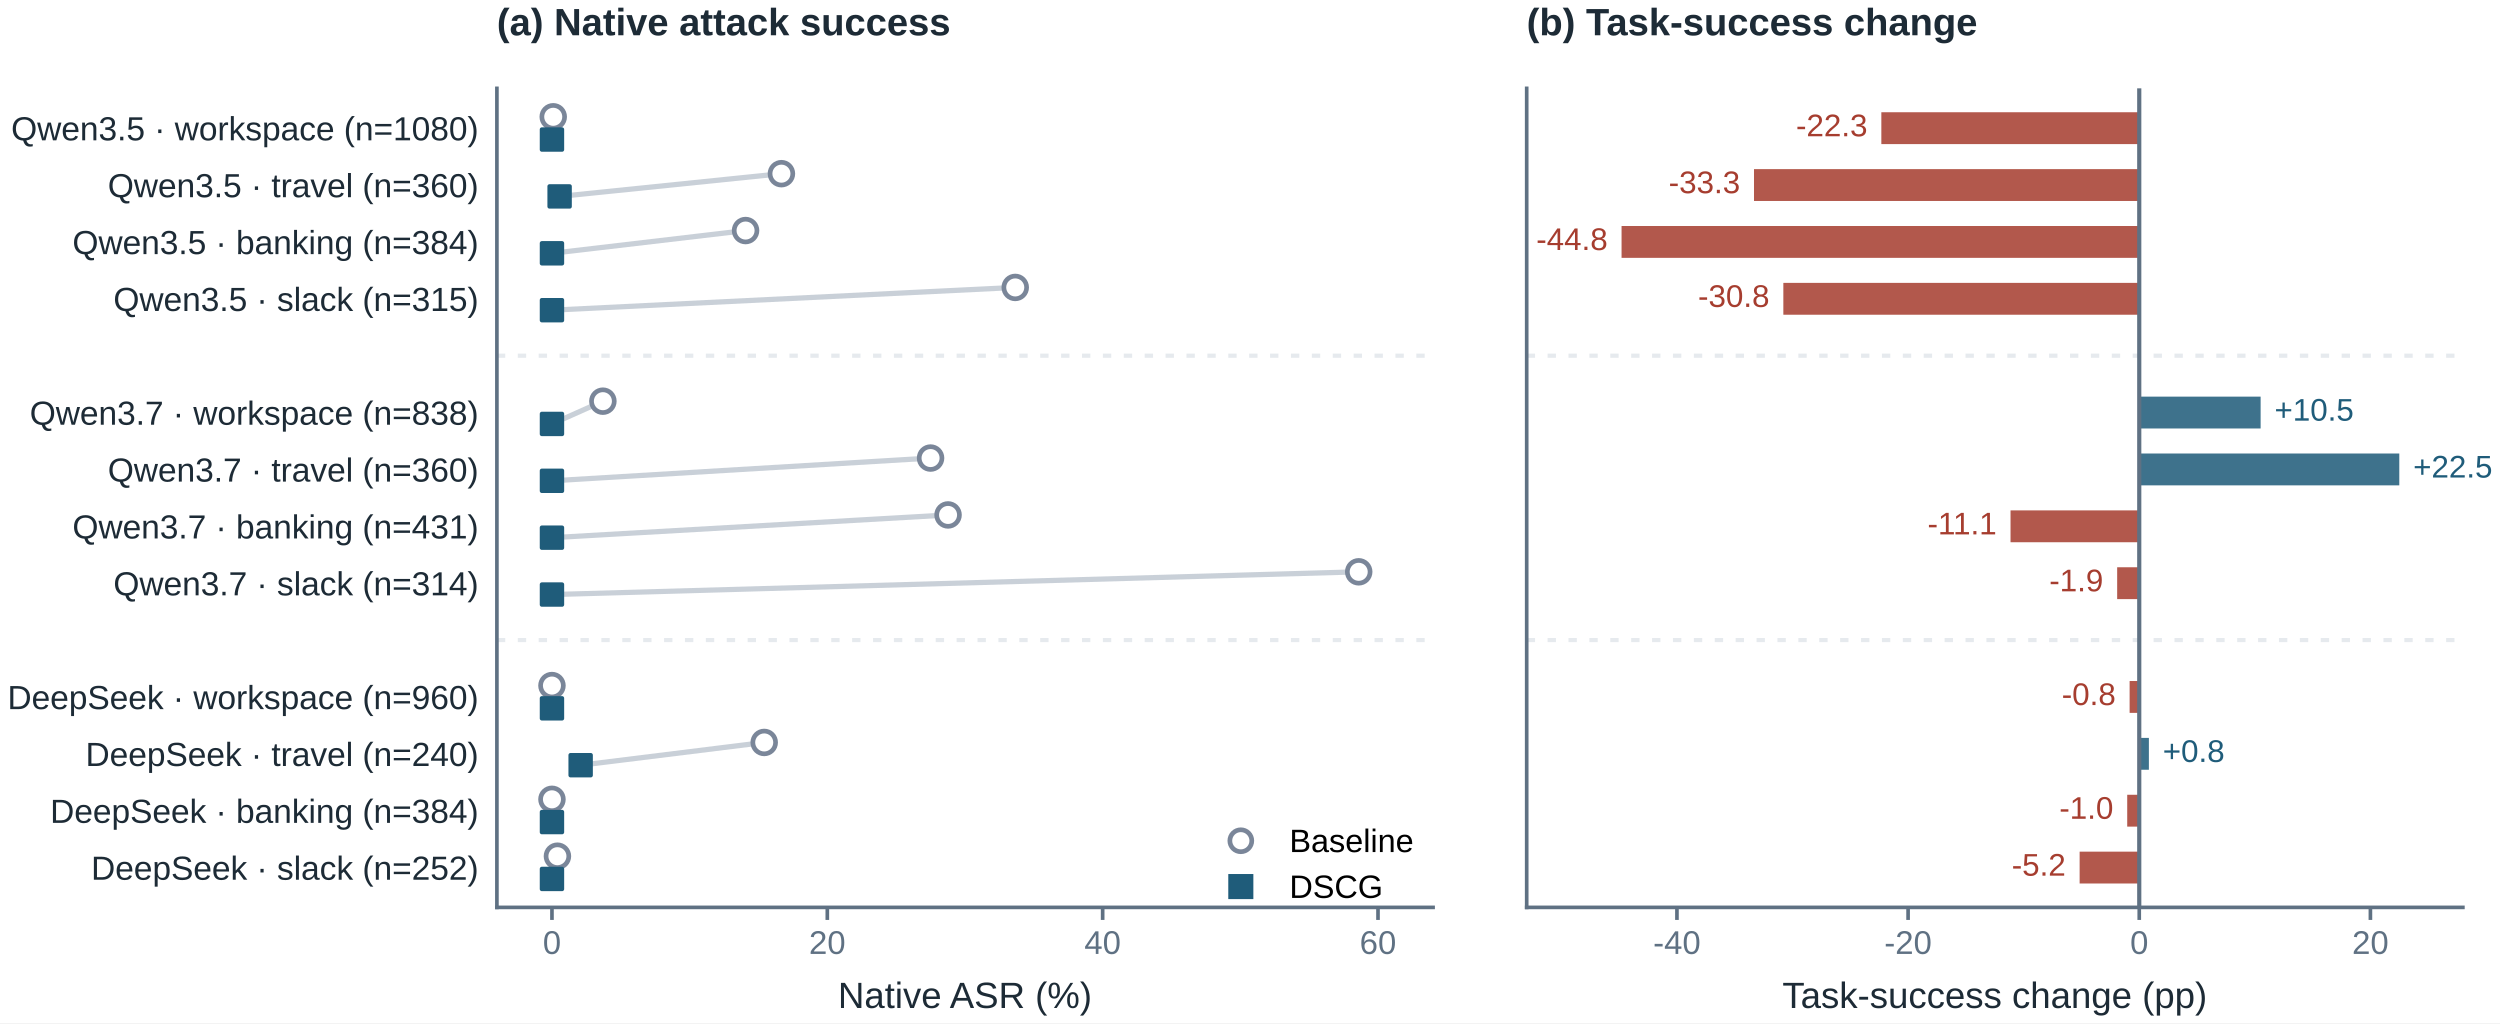
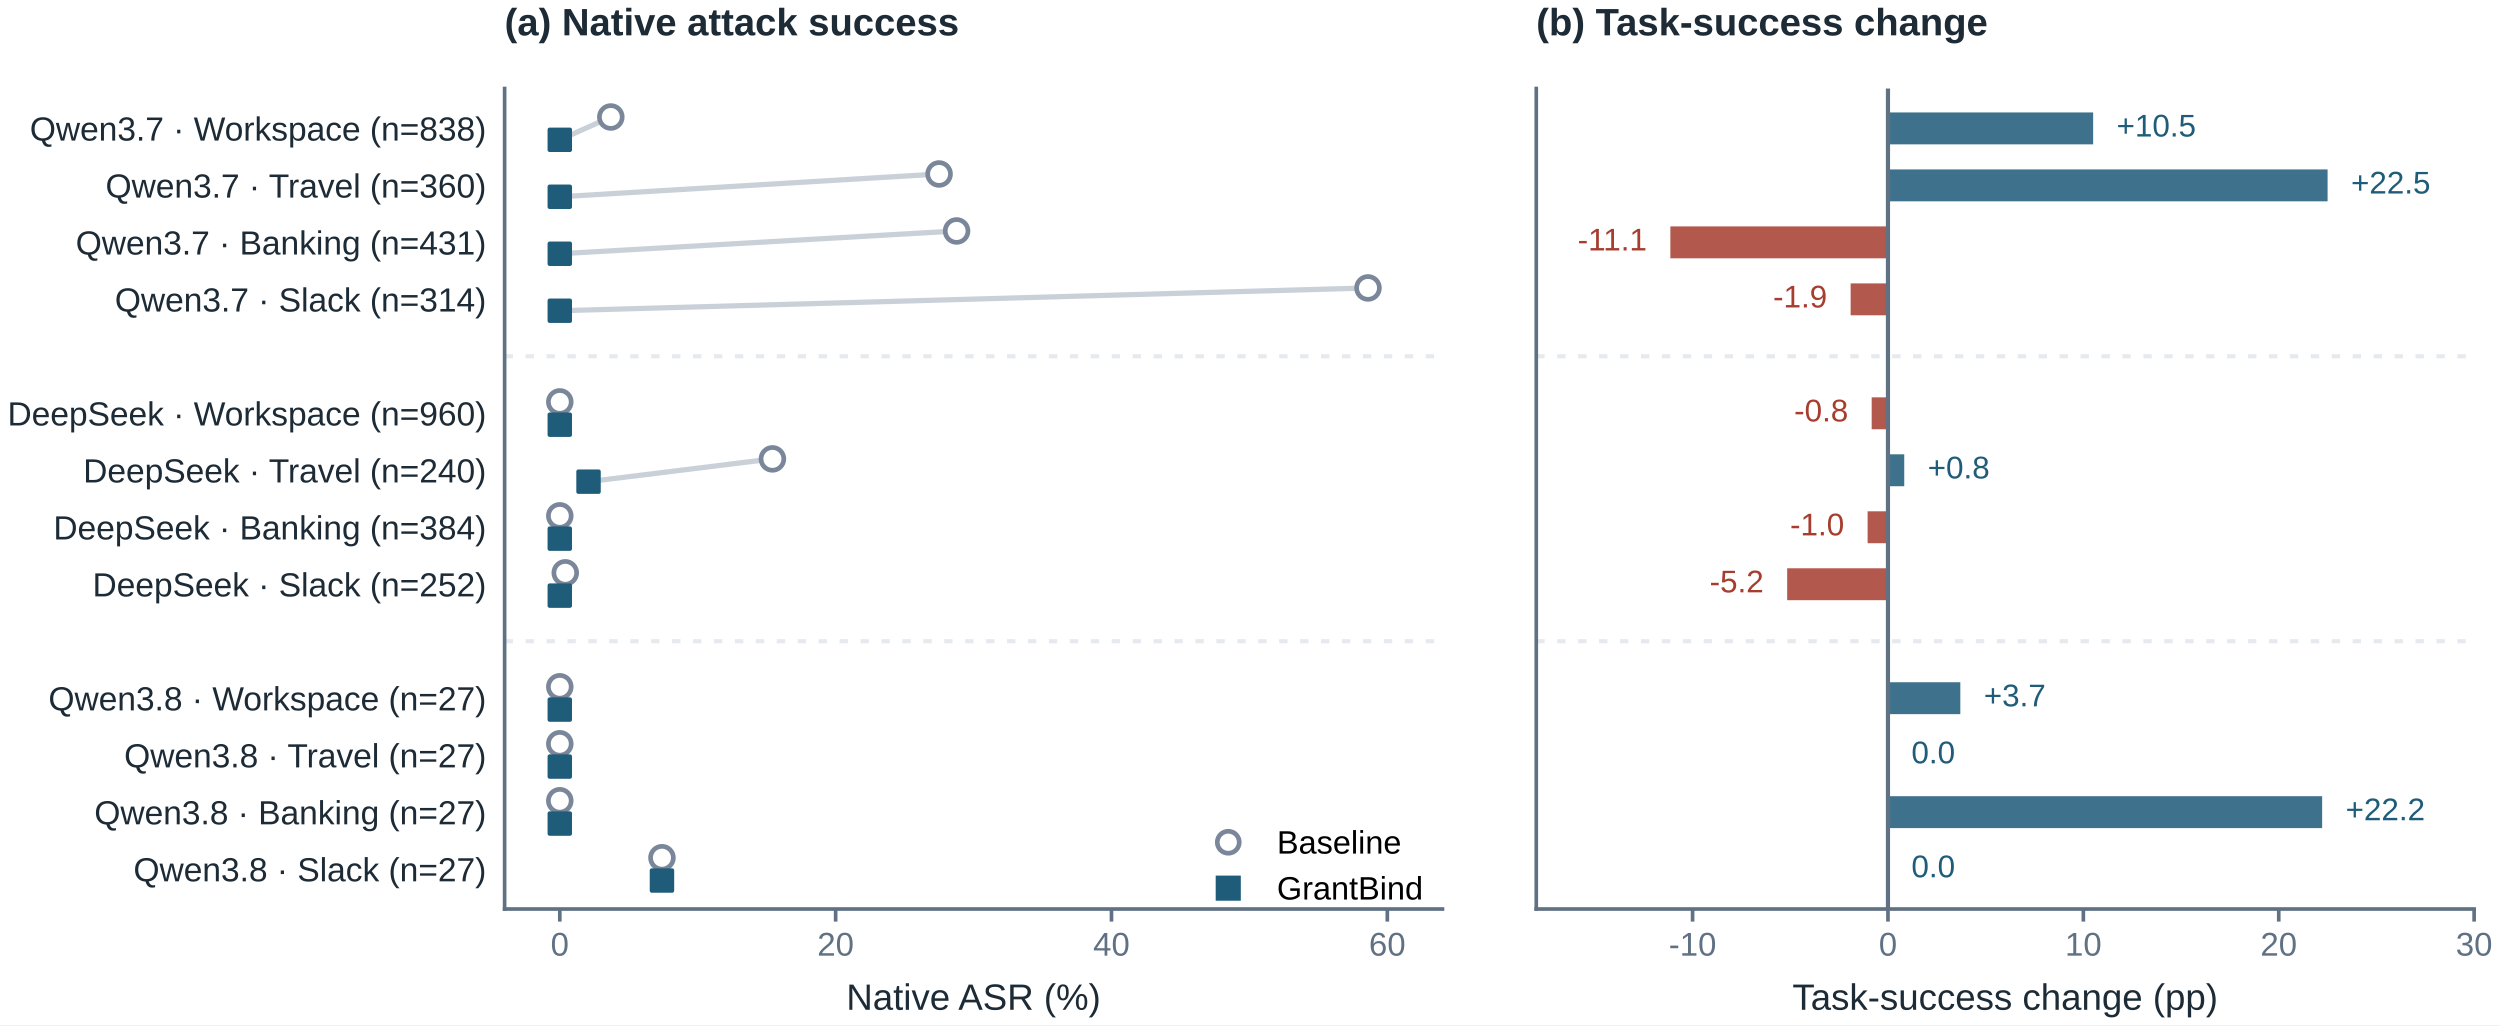
- <svg xmlns="http://www.w3.org/2000/svg" xmlns:xlink="http://www.w3.org/1999/xlink" width="478.553pt" height="195.864pt" viewBox="0 0 478.553 195.864" version="1.1">
+ <svg xmlns="http://www.w3.org/2000/svg" xmlns:xlink="http://www.w3.org/1999/xlink" width="477.696pt" height="195.864pt" viewBox="0 0 477.696 195.864" version="1.1">
  <defs>
    <style type="text/css">*{stroke-linejoin: round; stroke-linecap: butt}</style>
  </defs>
  <g id="figure_1">
    <g id="patch_1">
-       <path d="M 0 195.864  L 478.553 195.864  L 478.553 0  L 0 0  z " style="fill: #ffffff" />
+       <path d="M -0 195.864 L 477.696 195.864 L 477.696 0 L -0 0 z " style="fill: #ffffff" />
    </g>
    <g id="axes_1">
      <g id="patch_2">
-         <path d="M 95.116 173.693  L 274.321 173.693  L 274.321 16.913  L 95.116 16.913  z " style="fill: #ffffff" />
+         <path d="M 96.423 173.693 L 275.628 173.693 L 275.628 16.913 L 96.423 16.913 z " style="fill: #ffffff" />
      </g>
      <g id="line2d_1">
-         <path d="M 95.116 122.522  L 274.321 122.522  " clip-path="url(#p2c02017f72)" style="fill: none; stroke-dasharray: 1.6,2.4; stroke-dashoffset: 0; stroke: #e6eaee; stroke-width: 0.8" />
+         <path d="M 96.423 122.522 L 275.628 122.522 " clip-path="url(#paa6d0c354f)" style="fill: none; stroke-dasharray: 1.6,2.4; stroke-dashoffset: 0; stroke: #e6eaee; stroke-width: 0.8" />
      </g>
      <g id="line2d_2">
-         <path d="M 95.116 68.085  L 274.321 68.085  " clip-path="url(#p2c02017f72)" style="fill: none; stroke-dasharray: 1.6,2.4; stroke-dashoffset: 0; stroke: #e6eaee; stroke-width: 0.8" />
+         <path d="M 96.423 68.085 L 275.628 68.085 " clip-path="url(#paa6d0c354f)" style="fill: none; stroke-dasharray: 1.6,2.4; stroke-dashoffset: 0; stroke: #e6eaee; stroke-width: 0.8" />
      </g>
      <g id="line2d_3">
-         <path d="M 105.901 22.357  L 105.657 26.712  " clip-path="url(#p2c02017f72)" style="fill: none; stroke: #c9d0d8; stroke-linecap: round" />
+         <path d="M 116.713 22.357 L 106.964 26.712 " clip-path="url(#paa6d0c354f)" style="fill: none; stroke: #c9d0d8; stroke-linecap: round" />
      </g>
      <g id="line2d_4">
-         <path d="M 149.58 33.245  L 107.122 37.6  " clip-path="url(#p2c02017f72)" style="fill: none; stroke: #c9d0d8; stroke-linecap: round" />
+         <path d="M 179.437 33.245 L 106.964 37.6 " clip-path="url(#paa6d0c354f)" style="fill: none; stroke: #c9d0d8; stroke-linecap: round" />
      </g>
      <g id="line2d_5">
-         <path d="M 142.717 44.132  L 105.657 48.487  " clip-path="url(#p2c02017f72)" style="fill: none; stroke: #c9d0d8; stroke-linecap: round" />
+         <path d="M 182.785 44.132 L 106.964 48.487 " clip-path="url(#paa6d0c354f)" style="fill: none; stroke: #c9d0d8; stroke-linecap: round" />
      </g>
      <g id="line2d_6">
-         <path d="M 194.339 55.02  L 105.657 59.375  " clip-path="url(#p2c02017f72)" style="fill: none; stroke: #c9d0d8; stroke-linecap: round" />
+         <path d="M 261.393 55.02 L 106.964 59.375 " clip-path="url(#paa6d0c354f)" style="fill: none; stroke: #c9d0d8; stroke-linecap: round" />
      </g>
      <g id="line2d_7">
-         <path d="M 115.406 76.795  L 105.657 81.15  " clip-path="url(#p2c02017f72)" style="fill: none; stroke: #c9d0d8; stroke-linecap: round" />
+         <path d="M 106.964 76.795 L 106.964 81.15 " clip-path="url(#paa6d0c354f)" style="fill: none; stroke: #c9d0d8; stroke-linecap: round" />
      </g>
      <g id="line2d_8">
-         <path d="M 178.13 87.682  L 105.657 92.037  " clip-path="url(#p2c02017f72)" style="fill: none; stroke: #c9d0d8; stroke-linecap: round" />
+         <path d="M 147.593 87.682 L 112.455 92.037 " clip-path="url(#paa6d0c354f)" style="fill: none; stroke: #c9d0d8; stroke-linecap: round" />
      </g>
      <g id="line2d_9">
-         <path d="M 181.478 98.57  L 105.657 102.925  " clip-path="url(#p2c02017f72)" style="fill: none; stroke: #c9d0d8; stroke-linecap: round" />
+         <path d="M 106.964 98.57 L 106.964 102.925 " clip-path="url(#paa6d0c354f)" style="fill: none; stroke: #c9d0d8; stroke-linecap: round" />
      </g>
      <g id="line2d_10">
-         <path d="M 260.086 109.457  L 105.657 113.812  " clip-path="url(#p2c02017f72)" style="fill: none; stroke: #c9d0d8; stroke-linecap: round" />
+         <path d="M 108.01 109.457 L 106.964 113.812 " clip-path="url(#paa6d0c354f)" style="fill: none; stroke: #c9d0d8; stroke-linecap: round" />
      </g>
      <g id="line2d_11">
-         <path d="M 105.657 131.232  L 105.657 135.587  " clip-path="url(#p2c02017f72)" style="fill: none; stroke: #c9d0d8; stroke-linecap: round" />
+         <path d="M 106.964 131.232 L 106.964 135.587 " clip-path="url(#paa6d0c354f)" style="fill: none; stroke: #c9d0d8; stroke-linecap: round" />
      </g>
      <g id="line2d_12">
-         <path d="M 146.286 142.12  L 111.148 146.475  " clip-path="url(#p2c02017f72)" style="fill: none; stroke: #c9d0d8; stroke-linecap: round" />
+         <path d="M 106.964 142.12 L 106.964 146.475 " clip-path="url(#paa6d0c354f)" style="fill: none; stroke: #c9d0d8; stroke-linecap: round" />
      </g>
      <g id="line2d_13">
-         <path d="M 105.657 153.007  L 105.657 157.362  " clip-path="url(#p2c02017f72)" style="fill: none; stroke: #c9d0d8; stroke-linecap: round" />
+         <path d="M 106.964 153.007 L 106.964 157.362 " clip-path="url(#paa6d0c354f)" style="fill: none; stroke: #c9d0d8; stroke-linecap: round" />
      </g>
      <g id="line2d_14">
-         <path d="M 106.703 163.895  L 105.657 168.25  " clip-path="url(#p2c02017f72)" style="fill: none; stroke: #c9d0d8; stroke-linecap: round" />
+         <path d="M 126.486 163.895 L 126.486 168.25 " clip-path="url(#paa6d0c354f)" style="fill: none; stroke: #c9d0d8; stroke-linecap: round" />
      </g>
      <g id="matplotlib.axis_1">
        <g id="xtick_1">
          <g id="line2d_15">
            <defs>
-               <path id="m10dfcfa15e" d="M 0 0  L 0 2.4  " style="stroke: #5f7183; stroke-width: 0.7" />
+               <path id="m32ecb4227e" d="M 0 0 L 0 2.4 " style="stroke: #5f7183; stroke-width: 0.7" />
            </defs>
            <g>
-               <use xlink:href="#m10dfcfa15e" x="105.657" y="173.693" style="fill: #5f7183; stroke: #5f7183; stroke-width: 0.7" />
+               <use xlink:href="#m32ecb4227e" x="106.964" y="173.693" style="fill: #5f7183; stroke: #5f7183; stroke-width: 0.7" />
            </g>
          </g>
          <g id="text_1">
-             <text style="font-size: 6.3px; font-family: 'Arial', 'Helvetica', 'DejaVu Sans', sans-serif; text-anchor: middle; fill: #5f7183" x="105.657" y="182.603" transform="rotate(-0 105.6574 182.6029)">0</text>
+             <text style="font-size: 6.3px; font-family: 'Arial', 'Helvetica', 'DejaVu Sans', sans-serif; text-anchor: middle; fill: #5f7183" x="106.964" y="182.603" transform="rotate(-0 106.9644 182.6029)">0</text>
          </g>
        </g>
        <g id="xtick_2">
          <g id="line2d_16">
            <g>
-               <use xlink:href="#m10dfcfa15e" x="158.365" y="173.693" style="fill: #5f7183; stroke: #5f7183; stroke-width: 0.7" />
+               <use xlink:href="#m32ecb4227e" x="159.672" y="173.693" style="fill: #5f7183; stroke: #5f7183; stroke-width: 0.7" />
            </g>
          </g>
          <g id="text_2">
-             <text style="font-size: 6.3px; font-family: 'Arial', 'Helvetica', 'DejaVu Sans', sans-serif; text-anchor: middle; fill: #5f7183" x="158.365" y="182.603" transform="rotate(-0 158.3647 182.6029)">20</text>
+             <text style="font-size: 6.3px; font-family: 'Arial', 'Helvetica', 'DejaVu Sans', sans-serif; text-anchor: middle; fill: #5f7183" x="159.672" y="182.603" transform="rotate(-0 159.6717 182.6029)">20</text>
          </g>
        </g>
        <g id="xtick_3">
          <g id="line2d_17">
            <g>
-               <use xlink:href="#m10dfcfa15e" x="211.072" y="173.693" style="fill: #5f7183; stroke: #5f7183; stroke-width: 0.7" />
+               <use xlink:href="#m32ecb4227e" x="212.379" y="173.693" style="fill: #5f7183; stroke: #5f7183; stroke-width: 0.7" />
            </g>
          </g>
          <g id="text_3">
-             <text style="font-size: 6.3px; font-family: 'Arial', 'Helvetica', 'DejaVu Sans', sans-serif; text-anchor: middle; fill: #5f7183" x="211.072" y="182.603" transform="rotate(-0 211.0719 182.6029)">40</text>
+             <text style="font-size: 6.3px; font-family: 'Arial', 'Helvetica', 'DejaVu Sans', sans-serif; text-anchor: middle; fill: #5f7183" x="212.379" y="182.603" transform="rotate(-0 212.3789 182.6029)">40</text>
          </g>
        </g>
        <g id="xtick_4">
          <g id="line2d_18">
            <g>
-               <use xlink:href="#m10dfcfa15e" x="263.779" y="173.693" style="fill: #5f7183; stroke: #5f7183; stroke-width: 0.7" />
+               <use xlink:href="#m32ecb4227e" x="265.086" y="173.693" style="fill: #5f7183; stroke: #5f7183; stroke-width: 0.7" />
            </g>
          </g>
          <g id="text_4">
-             <text style="font-size: 6.3px; font-family: 'Arial', 'Helvetica', 'DejaVu Sans', sans-serif; text-anchor: middle; fill: #5f7183" x="263.779" y="182.603" transform="rotate(-0 263.7791 182.6029)">60</text>
+             <text style="font-size: 6.3px; font-family: 'Arial', 'Helvetica', 'DejaVu Sans', sans-serif; text-anchor: middle; fill: #5f7183" x="265.086" y="182.603" transform="rotate(-0 265.0861 182.6029)">60</text>
          </g>
        </g>
        <g id="text_5">
-           <text style="font-size: 7px; font-family: 'Arial', 'Helvetica', 'DejaVu Sans', sans-serif; text-anchor: middle; fill: #1d2b36" x="184.718" y="192.951" transform="rotate(-0 184.7183 192.9508)">Native ASR (%)</text>
+           <text style="font-size: 7px; font-family: 'Arial', 'Helvetica', 'DejaVu Sans', sans-serif; text-anchor: middle; fill: #1d2b36" x="186.025" y="192.951" transform="rotate(-0 186.0253 192.9508)">Native ASR (%)</text>
        </g>
      </g>
      <g id="matplotlib.axis_2">
        <g id="ytick_1">
          <g id="line2d_19" />
          <g id="text_6">
-             <text style="font-size: 6.4px; font-family: 'Arial', 'Helvetica', 'DejaVu Sans', sans-serif; text-anchor: end; fill: #1d2b36" x="91.616" y="26.866" transform="rotate(-0 91.616 26.86624)">Qwen3.5 · workspace (n=1080)</text>
+             <text style="font-size: 6.4px; font-family: 'Arial', 'Helvetica', 'DejaVu Sans', sans-serif; text-anchor: end; fill: #1d2b36" x="92.923" y="26.866" transform="rotate(-0 92.923 26.86624)">Qwen3.7 · Workspace (n=838)</text>
          </g>
        </g>
        <g id="ytick_2">
          <g id="line2d_20" />
          <g id="text_7">
-             <text style="font-size: 6.4px; font-family: 'Arial', 'Helvetica', 'DejaVu Sans', sans-serif; text-anchor: end; fill: #1d2b36" x="91.616" y="37.754" transform="rotate(-0 91.616 37.75374)">Qwen3.5 · travel (n=360)</text>
+             <text style="font-size: 6.4px; font-family: 'Arial', 'Helvetica', 'DejaVu Sans', sans-serif; text-anchor: end; fill: #1d2b36" x="92.923" y="37.754" transform="rotate(-0 92.923 37.75374)">Qwen3.7 · Travel (n=360)</text>
          </g>
        </g>
        <g id="ytick_3">
          <g id="line2d_21" />
          <g id="text_8">
-             <text style="font-size: 6.4px; font-family: 'Arial', 'Helvetica', 'DejaVu Sans', sans-serif; text-anchor: end; fill: #1d2b36" x="91.616" y="48.641" transform="rotate(-0 91.616 48.64124)">Qwen3.5 · banking (n=384)</text>
+             <text style="font-size: 6.4px; font-family: 'Arial', 'Helvetica', 'DejaVu Sans', sans-serif; text-anchor: end; fill: #1d2b36" x="92.923" y="48.641" transform="rotate(-0 92.923 48.64124)">Qwen3.7 · Banking (n=431)</text>
          </g>
        </g>
        <g id="ytick_4">
          <g id="line2d_22" />
          <g id="text_9">
-             <text style="font-size: 6.4px; font-family: 'Arial', 'Helvetica', 'DejaVu Sans', sans-serif; text-anchor: end; fill: #1d2b36" x="91.616" y="59.529" transform="rotate(-0 91.616 59.52874)">Qwen3.5 · slack (n=315)</text>
+             <text style="font-size: 6.4px; font-family: 'Arial', 'Helvetica', 'DejaVu Sans', sans-serif; text-anchor: end; fill: #1d2b36" x="92.923" y="59.529" transform="rotate(-0 92.923 59.52874)">Qwen3.7 · Slack (n=314)</text>
          </g>
        </g>
        <g id="ytick_5">
          <g id="line2d_23" />
          <g id="text_10">
-             <text style="font-size: 6.4px; font-family: 'Arial', 'Helvetica', 'DejaVu Sans', sans-serif; text-anchor: end; fill: #1d2b36" x="91.616" y="81.304" transform="rotate(-0 91.616 81.30374)">Qwen3.7 · workspace (n=838)</text>
+             <text style="font-size: 6.4px; font-family: 'Arial', 'Helvetica', 'DejaVu Sans', sans-serif; text-anchor: end; fill: #1d2b36" x="92.923" y="81.302" transform="rotate(-0 92.923 81.30174)">DeepSeek · Workspace (n=960)</text>
          </g>
        </g>
        <g id="ytick_6">
          <g id="line2d_24" />
          <g id="text_11">
-             <text style="font-size: 6.4px; font-family: 'Arial', 'Helvetica', 'DejaVu Sans', sans-serif; text-anchor: end; fill: #1d2b36" x="91.616" y="92.191" transform="rotate(-0 91.616 92.19124)">Qwen3.7 · travel (n=360)</text>
+             <text style="font-size: 6.4px; font-family: 'Arial', 'Helvetica', 'DejaVu Sans', sans-serif; text-anchor: end; fill: #1d2b36" x="92.923" y="92.189" transform="rotate(-0 92.923 92.18924)">DeepSeek · Travel (n=240)</text>
          </g>
        </g>
        <g id="ytick_7">
          <g id="line2d_25" />
          <g id="text_12">
-             <text style="font-size: 6.4px; font-family: 'Arial', 'Helvetica', 'DejaVu Sans', sans-serif; text-anchor: end; fill: #1d2b36" x="91.616" y="103.079" transform="rotate(-0 91.616 103.0787)">Qwen3.7 · banking (n=431)</text>
+             <text style="font-size: 6.4px; font-family: 'Arial', 'Helvetica', 'DejaVu Sans', sans-serif; text-anchor: end; fill: #1d2b36" x="92.923" y="103.077" transform="rotate(-0 92.923 103.0767)">DeepSeek · Banking (n=384)</text>
          </g>
        </g>
        <g id="ytick_8">
          <g id="line2d_26" />
          <g id="text_13">
-             <text style="font-size: 6.4px; font-family: 'Arial', 'Helvetica', 'DejaVu Sans', sans-serif; text-anchor: end; fill: #1d2b36" x="91.616" y="113.966" transform="rotate(-0 91.616 113.9662)">Qwen3.7 · slack (n=314)</text>
+             <text style="font-size: 6.4px; font-family: 'Arial', 'Helvetica', 'DejaVu Sans', sans-serif; text-anchor: end; fill: #1d2b36" x="92.923" y="113.964" transform="rotate(-0 92.923 113.9642)">DeepSeek · Slack (n=252)</text>
          </g>
        </g>
        <g id="ytick_9">
          <g id="line2d_27" />
          <g id="text_14">
-             <text style="font-size: 6.4px; font-family: 'Arial', 'Helvetica', 'DejaVu Sans', sans-serif; text-anchor: end; fill: #1d2b36" x="91.616" y="135.739" transform="rotate(-0 91.616 135.7392)">DeepSeek · workspace (n=960)</text>
+             <text style="font-size: 6.4px; font-family: 'Arial', 'Helvetica', 'DejaVu Sans', sans-serif; text-anchor: end; fill: #1d2b36" x="92.923" y="135.741" transform="rotate(-0 92.923 135.7412)">Qwen3.8 · Workspace (n=27)</text>
          </g>
        </g>
        <g id="ytick_10">
          <g id="line2d_28" />
          <g id="text_15">
-             <text style="font-size: 6.4px; font-family: 'Arial', 'Helvetica', 'DejaVu Sans', sans-serif; text-anchor: end; fill: #1d2b36" x="91.616" y="146.627" transform="rotate(-0 91.616 146.6267)">DeepSeek · travel (n=240)</text>
+             <text style="font-size: 6.4px; font-family: 'Arial', 'Helvetica', 'DejaVu Sans', sans-serif; text-anchor: end; fill: #1d2b36" x="92.923" y="146.629" transform="rotate(-0 92.923 146.6287)">Qwen3.8 · Travel (n=27)</text>
          </g>
        </g>
        <g id="ytick_11">
          <g id="line2d_29" />
          <g id="text_16">
-             <text style="font-size: 6.4px; font-family: 'Arial', 'Helvetica', 'DejaVu Sans', sans-serif; text-anchor: end; fill: #1d2b36" x="91.616" y="157.514" transform="rotate(-0 91.616 157.5142)">DeepSeek · banking (n=384)</text>
+             <text style="font-size: 6.4px; font-family: 'Arial', 'Helvetica', 'DejaVu Sans', sans-serif; text-anchor: end; fill: #1d2b36" x="92.923" y="157.516" transform="rotate(-0 92.923 157.5162)">Qwen3.8 · Banking (n=27)</text>
          </g>
        </g>
        <g id="ytick_12">
          <g id="line2d_30" />
          <g id="text_17">
-             <text style="font-size: 6.4px; font-family: 'Arial', 'Helvetica', 'DejaVu Sans', sans-serif; text-anchor: end; fill: #1d2b36" x="91.616" y="168.402" transform="rotate(-0 91.616 168.4017)">DeepSeek · slack (n=252)</text>
+             <text style="font-size: 6.4px; font-family: 'Arial', 'Helvetica', 'DejaVu Sans', sans-serif; text-anchor: end; fill: #1d2b36" x="92.923" y="168.404" transform="rotate(-0 92.923 168.4037)">Qwen3.8 · Slack (n=27)</text>
          </g>
        </g>
      </g>
      <g id="patch_3">
-         <path d="M 95.116 173.693  L 95.116 16.913  " style="fill: none; stroke: #5f7183; stroke-width: 0.7; stroke-linejoin: miter; stroke-linecap: square" />
+         <path d="M 96.423 173.693 L 96.423 16.913 " style="fill: none; stroke: #5f7183; stroke-width: 0.7; stroke-linejoin: miter; stroke-linecap: square" />
      </g>
      <g id="patch_4">
-         <path d="M 95.116 173.693  L 274.321 173.693  " style="fill: none; stroke: #5f7183; stroke-width: 0.7; stroke-linejoin: miter; stroke-linecap: square" />
+         <path d="M 96.423 173.693 L 275.628 173.693 " style="fill: none; stroke: #5f7183; stroke-width: 0.7; stroke-linejoin: miter; stroke-linecap: square" />
      </g>
      <g id="PathCollection_1">
        <defs>
-           <path id="m961857c954" d="M 0 2.179  C 0.578 2.179 1.132 1.95 1.541 1.541  C 1.95 1.132 2.179 0.578 2.179 0  C 2.179 -0.578 1.95 -1.132 1.541 -1.541  C 1.132 -1.95 0.578 -2.179 0 -2.179  C -0.578 -2.179 -1.132 -1.95 -1.541 -1.541  C -1.95 -1.132 -2.179 -0.578 -2.179 0  C -2.179 0.578 -1.95 1.132 -1.541 1.541  C -1.132 1.95 -0.578 2.179 0 2.179  z " style="stroke: #7a8699; stroke-width: 0.9" />
+           <path id="m244388da9f" d="M 0 2.179 C 0.578 2.179 1.132 1.95 1.541 1.541 C 1.95 1.132 2.179 0.578 2.179 0 C 2.179 -0.578 1.95 -1.132 1.541 -1.541 C 1.132 -1.95 0.578 -2.179 0 -2.179 C -0.578 -2.179 -1.132 -1.95 -1.541 -1.541 C -1.95 -1.132 -2.179 -0.578 -2.179 0 C -2.179 0.578 -1.95 1.132 -1.541 1.541 C -1.132 1.95 -0.578 2.179 0 2.179 z " style="stroke: #7a8699; stroke-width: 0.9" />
        </defs>
-         <g clip-path="url(#p2c02017f72)">
-           <use xlink:href="#m961857c954" x="105.901" y="22.357" style="fill: #ffffff; stroke: #7a8699; stroke-width: 0.9" />
+         <g clip-path="url(#paa6d0c354f)">
+           <use xlink:href="#m244388da9f" x="116.713" y="22.357" style="fill: #ffffff; stroke: #7a8699; stroke-width: 0.9" />
        </g>
      </g>
      <g id="PathCollection_2">
        <defs>
-           <path id="m45841eeb43" d="M -1.936 1.936  L 1.936 1.936  L 1.936 -1.936  L -1.936 -1.936  z " style="stroke: #1f5c7a; stroke-width: 0.8" />
+           <path id="mccedb78874" d="M -1.936 1.936 L 1.936 1.936 L 1.936 -1.936 L -1.936 -1.936 z " style="stroke: #1f5c7a; stroke-width: 0.8" />
        </defs>
-         <g clip-path="url(#p2c02017f72)">
-           <use xlink:href="#m45841eeb43" x="105.657" y="26.712" style="fill: #1f5c7a; stroke: #1f5c7a; stroke-width: 0.8" />
+         <g clip-path="url(#paa6d0c354f)">
+           <use xlink:href="#mccedb78874" x="106.964" y="26.712" style="fill: #1f5c7a; stroke: #1f5c7a; stroke-width: 0.8" />
        </g>
      </g>
      <g id="PathCollection_3">
-         <g clip-path="url(#p2c02017f72)">
-           <use xlink:href="#m961857c954" x="149.58" y="33.245" style="fill: #ffffff; stroke: #7a8699; stroke-width: 0.9" />
+         <g clip-path="url(#paa6d0c354f)">
+           <use xlink:href="#m244388da9f" x="179.437" y="33.245" style="fill: #ffffff; stroke: #7a8699; stroke-width: 0.9" />
        </g>
      </g>
      <g id="PathCollection_4">
-         <g clip-path="url(#p2c02017f72)">
-           <use xlink:href="#m45841eeb43" x="107.122" y="37.6" style="fill: #1f5c7a; stroke: #1f5c7a; stroke-width: 0.8" />
+         <g clip-path="url(#paa6d0c354f)">
+           <use xlink:href="#mccedb78874" x="106.964" y="37.6" style="fill: #1f5c7a; stroke: #1f5c7a; stroke-width: 0.8" />
        </g>
      </g>
      <g id="PathCollection_5">
-         <g clip-path="url(#p2c02017f72)">
-           <use xlink:href="#m961857c954" x="142.717" y="44.132" style="fill: #ffffff; stroke: #7a8699; stroke-width: 0.9" />
+         <g clip-path="url(#paa6d0c354f)">
+           <use xlink:href="#m244388da9f" x="182.785" y="44.132" style="fill: #ffffff; stroke: #7a8699; stroke-width: 0.9" />
        </g>
      </g>
      <g id="PathCollection_6">
-         <g clip-path="url(#p2c02017f72)">
-           <use xlink:href="#m45841eeb43" x="105.657" y="48.487" style="fill: #1f5c7a; stroke: #1f5c7a; stroke-width: 0.8" />
+         <g clip-path="url(#paa6d0c354f)">
+           <use xlink:href="#mccedb78874" x="106.964" y="48.487" style="fill: #1f5c7a; stroke: #1f5c7a; stroke-width: 0.8" />
        </g>
      </g>
      <g id="PathCollection_7">
-         <g clip-path="url(#p2c02017f72)">
-           <use xlink:href="#m961857c954" x="194.339" y="55.02" style="fill: #ffffff; stroke: #7a8699; stroke-width: 0.9" />
+         <g clip-path="url(#paa6d0c354f)">
+           <use xlink:href="#m244388da9f" x="261.393" y="55.02" style="fill: #ffffff; stroke: #7a8699; stroke-width: 0.9" />
        </g>
      </g>
      <g id="PathCollection_8">
-         <g clip-path="url(#p2c02017f72)">
-           <use xlink:href="#m45841eeb43" x="105.657" y="59.375" style="fill: #1f5c7a; stroke: #1f5c7a; stroke-width: 0.8" />
+         <g clip-path="url(#paa6d0c354f)">
+           <use xlink:href="#mccedb78874" x="106.964" y="59.375" style="fill: #1f5c7a; stroke: #1f5c7a; stroke-width: 0.8" />
        </g>
      </g>
      <g id="PathCollection_9">
-         <g clip-path="url(#p2c02017f72)">
-           <use xlink:href="#m961857c954" x="115.406" y="76.795" style="fill: #ffffff; stroke: #7a8699; stroke-width: 0.9" />
+         <g clip-path="url(#paa6d0c354f)">
+           <use xlink:href="#m244388da9f" x="106.964" y="76.795" style="fill: #ffffff; stroke: #7a8699; stroke-width: 0.9" />
        </g>
      </g>
      <g id="PathCollection_10">
-         <g clip-path="url(#p2c02017f72)">
-           <use xlink:href="#m45841eeb43" x="105.657" y="81.15" style="fill: #1f5c7a; stroke: #1f5c7a; stroke-width: 0.8" />
+         <g clip-path="url(#paa6d0c354f)">
+           <use xlink:href="#mccedb78874" x="106.964" y="81.15" style="fill: #1f5c7a; stroke: #1f5c7a; stroke-width: 0.8" />
        </g>
      </g>
      <g id="PathCollection_11">
-         <g clip-path="url(#p2c02017f72)">
-           <use xlink:href="#m961857c954" x="178.13" y="87.682" style="fill: #ffffff; stroke: #7a8699; stroke-width: 0.9" />
+         <g clip-path="url(#paa6d0c354f)">
+           <use xlink:href="#m244388da9f" x="147.593" y="87.682" style="fill: #ffffff; stroke: #7a8699; stroke-width: 0.9" />
        </g>
      </g>
      <g id="PathCollection_12">
-         <g clip-path="url(#p2c02017f72)">
-           <use xlink:href="#m45841eeb43" x="105.657" y="92.037" style="fill: #1f5c7a; stroke: #1f5c7a; stroke-width: 0.8" />
+         <g clip-path="url(#paa6d0c354f)">
+           <use xlink:href="#mccedb78874" x="112.455" y="92.037" style="fill: #1f5c7a; stroke: #1f5c7a; stroke-width: 0.8" />
        </g>
      </g>
      <g id="PathCollection_13">
-         <g clip-path="url(#p2c02017f72)">
-           <use xlink:href="#m961857c954" x="181.478" y="98.57" style="fill: #ffffff; stroke: #7a8699; stroke-width: 0.9" />
+         <g clip-path="url(#paa6d0c354f)">
+           <use xlink:href="#m244388da9f" x="106.964" y="98.57" style="fill: #ffffff; stroke: #7a8699; stroke-width: 0.9" />
        </g>
      </g>
      <g id="PathCollection_14">
-         <g clip-path="url(#p2c02017f72)">
-           <use xlink:href="#m45841eeb43" x="105.657" y="102.925" style="fill: #1f5c7a; stroke: #1f5c7a; stroke-width: 0.8" />
+         <g clip-path="url(#paa6d0c354f)">
+           <use xlink:href="#mccedb78874" x="106.964" y="102.925" style="fill: #1f5c7a; stroke: #1f5c7a; stroke-width: 0.8" />
        </g>
      </g>
      <g id="PathCollection_15">
-         <g clip-path="url(#p2c02017f72)">
-           <use xlink:href="#m961857c954" x="260.086" y="109.457" style="fill: #ffffff; stroke: #7a8699; stroke-width: 0.9" />
+         <g clip-path="url(#paa6d0c354f)">
+           <use xlink:href="#m244388da9f" x="108.01" y="109.457" style="fill: #ffffff; stroke: #7a8699; stroke-width: 0.9" />
        </g>
      </g>
      <g id="PathCollection_16">
-         <g clip-path="url(#p2c02017f72)">
-           <use xlink:href="#m45841eeb43" x="105.657" y="113.812" style="fill: #1f5c7a; stroke: #1f5c7a; stroke-width: 0.8" />
+         <g clip-path="url(#paa6d0c354f)">
+           <use xlink:href="#mccedb78874" x="106.964" y="113.812" style="fill: #1f5c7a; stroke: #1f5c7a; stroke-width: 0.8" />
        </g>
      </g>
      <g id="PathCollection_17">
-         <g clip-path="url(#p2c02017f72)">
-           <use xlink:href="#m961857c954" x="105.657" y="131.232" style="fill: #ffffff; stroke: #7a8699; stroke-width: 0.9" />
+         <g clip-path="url(#paa6d0c354f)">
+           <use xlink:href="#m244388da9f" x="106.964" y="131.232" style="fill: #ffffff; stroke: #7a8699; stroke-width: 0.9" />
        </g>
      </g>
      <g id="PathCollection_18">
-         <g clip-path="url(#p2c02017f72)">
-           <use xlink:href="#m45841eeb43" x="105.657" y="135.587" style="fill: #1f5c7a; stroke: #1f5c7a; stroke-width: 0.8" />
+         <g clip-path="url(#paa6d0c354f)">
+           <use xlink:href="#mccedb78874" x="106.964" y="135.587" style="fill: #1f5c7a; stroke: #1f5c7a; stroke-width: 0.8" />
        </g>
      </g>
      <g id="PathCollection_19">
-         <g clip-path="url(#p2c02017f72)">
-           <use xlink:href="#m961857c954" x="146.286" y="142.12" style="fill: #ffffff; stroke: #7a8699; stroke-width: 0.9" />
+         <g clip-path="url(#paa6d0c354f)">
+           <use xlink:href="#m244388da9f" x="106.964" y="142.12" style="fill: #ffffff; stroke: #7a8699; stroke-width: 0.9" />
        </g>
      </g>
      <g id="PathCollection_20">
-         <g clip-path="url(#p2c02017f72)">
-           <use xlink:href="#m45841eeb43" x="111.148" y="146.475" style="fill: #1f5c7a; stroke: #1f5c7a; stroke-width: 0.8" />
+         <g clip-path="url(#paa6d0c354f)">
+           <use xlink:href="#mccedb78874" x="106.964" y="146.475" style="fill: #1f5c7a; stroke: #1f5c7a; stroke-width: 0.8" />
        </g>
      </g>
      <g id="PathCollection_21">
-         <g clip-path="url(#p2c02017f72)">
-           <use xlink:href="#m961857c954" x="105.657" y="153.007" style="fill: #ffffff; stroke: #7a8699; stroke-width: 0.9" />
+         <g clip-path="url(#paa6d0c354f)">
+           <use xlink:href="#m244388da9f" x="106.964" y="153.007" style="fill: #ffffff; stroke: #7a8699; stroke-width: 0.9" />
        </g>
      </g>
      <g id="PathCollection_22">
-         <g clip-path="url(#p2c02017f72)">
-           <use xlink:href="#m45841eeb43" x="105.657" y="157.362" style="fill: #1f5c7a; stroke: #1f5c7a; stroke-width: 0.8" />
+         <g clip-path="url(#paa6d0c354f)">
+           <use xlink:href="#mccedb78874" x="106.964" y="157.362" style="fill: #1f5c7a; stroke: #1f5c7a; stroke-width: 0.8" />
        </g>
      </g>
      <g id="PathCollection_23">
-         <g clip-path="url(#p2c02017f72)">
-           <use xlink:href="#m961857c954" x="106.703" y="163.895" style="fill: #ffffff; stroke: #7a8699; stroke-width: 0.9" />
+         <g clip-path="url(#paa6d0c354f)">
+           <use xlink:href="#m244388da9f" x="126.486" y="163.895" style="fill: #ffffff; stroke: #7a8699; stroke-width: 0.9" />
        </g>
      </g>
      <g id="PathCollection_24">
-         <g clip-path="url(#p2c02017f72)">
-           <use xlink:href="#m45841eeb43" x="105.657" y="168.25" style="fill: #1f5c7a; stroke: #1f5c7a; stroke-width: 0.8" />
+         <g clip-path="url(#paa6d0c354f)">
+           <use xlink:href="#mccedb78874" x="126.486" y="168.25" style="fill: #1f5c7a; stroke: #1f5c7a; stroke-width: 0.8" />
        </g>
      </g>
      <g id="text_18">
-         <text style="font-weight: 700; font-size: 7.3px; font-family: 'Arial', 'Helvetica', 'DejaVu Sans', sans-serif; text-anchor: start; fill: #1d2b36" x="95.116" y="6.754" transform="rotate(-0 95.116 6.754172)">(a) Native attack success</text>
+         <text style="font-weight: 700; font-size: 7.3px; font-family: 'Arial', 'Helvetica', 'DejaVu Sans', sans-serif; text-anchor: start; fill: #1d2b36" x="96.423" y="6.754" transform="rotate(-0 96.423 6.754172)">(a) Native attack success</text>
      </g>
      <g id="legend_1">
        <g id="line2d_31">
          <defs>
-             <path id="md748e87ae0" d="M 0 2.1  C 0.557 2.1 1.091 1.879 1.485 1.485  C 1.879 1.091 2.1 0.557 2.1 0  C 2.1 -0.557 1.879 -1.091 1.485 -1.485  C 1.091 -1.879 0.557 -2.1 0 -2.1  C -0.557 -2.1 -1.091 -1.879 -1.485 -1.485  C -1.879 -1.091 -2.1 -0.557 -2.1 0  C -2.1 0.557 -1.879 1.091 -1.485 1.485  C -1.091 1.879 -0.557 2.1 0 2.1  z " style="stroke: #7a8699; stroke-width: 0.9" />
+             <path id="m48d75d131a" d="M 0 2.1 C 0.557 2.1 1.091 1.879 1.485 1.485 C 1.879 1.091 2.1 0.557 2.1 0 C 2.1 -0.557 1.879 -1.091 1.485 -1.485 C 1.091 -1.879 0.557 -2.1 0 -2.1 C -0.557 -2.1 -1.091 -1.879 -1.485 -1.485 C -1.879 -1.091 -2.1 -0.557 -2.1 0 C -2.1 0.557 -1.879 1.091 -1.485 1.485 C -1.091 1.879 -0.557 2.1 0 2.1 z " style="stroke: #7a8699; stroke-width: 0.9" />
          </defs>
          <g>
-             <use xlink:href="#md748e87ae0" x="237.519" y="160.937" style="fill: #ffffff; stroke: #7a8699; stroke-width: 0.9" />
+             <use xlink:href="#m48d75d131a" x="234.694" y="160.937" style="fill: #ffffff; stroke: #7a8699; stroke-width: 0.9" />
          </g>
        </g>
        <g id="text_19">
-           <text style="font-size: 6.2px; font-family: 'Arial', 'Helvetica', 'DejaVu Sans', sans-serif; text-anchor: start" x="246.819" y="163.107" transform="rotate(-0 246.8187 163.1068)">Baseline</text>
+           <text style="font-size: 6.2px; font-family: 'Arial', 'Helvetica', 'DejaVu Sans', sans-serif; text-anchor: start" x="243.994" y="163.107" transform="rotate(-0 243.994 163.1068)">Baseline</text>
        </g>
        <g id="line2d_32">
          <defs>
-             <path id="mb2933e634d" d="M -1.9 1.9  L 1.9 1.9  L 1.9 -1.9  L -1.9 -1.9  z " style="stroke: #1f5c7a; stroke-linejoin: miter" />
+             <path id="m27073af568" d="M -1.9 1.9 L 1.9 1.9 L 1.9 -1.9 L -1.9 -1.9 z " style="stroke: #1f5c7a; stroke-linejoin: miter" />
          </defs>
          <g>
-             <use xlink:href="#mb2933e634d" x="237.519" y="169.707" style="fill: #1f5c7a; stroke: #1f5c7a; stroke-linejoin: miter" />
+             <use xlink:href="#m27073af568" x="234.694" y="169.707" style="fill: #1f5c7a; stroke: #1f5c7a; stroke-linejoin: miter" />
          </g>
        </g>
        <g id="text_20">
-           <text style="font-size: 6.2px; font-family: 'Arial', 'Helvetica', 'DejaVu Sans', sans-serif; text-anchor: start" x="246.819" y="171.877" transform="rotate(-0 246.8187 171.8768)">DSCG</text>
+           <text style="font-size: 6.2px; font-family: 'Arial', 'Helvetica', 'DejaVu Sans', sans-serif; text-anchor: start" x="243.994" y="171.877" transform="rotate(-0 243.994 171.8768)">GrantBind</text>
        </g>
      </g>
    </g>
    <g id="axes_2">
      <g id="patch_5">
-         <path d="M 292.241 173.693  L 471.446 173.693  L 471.446 16.913  L 292.241 16.913  z " style="fill: #ffffff" />
+         <path d="M 293.548 173.693 L 472.753 173.693 L 472.753 16.913 L 293.548 16.913 z " style="fill: #ffffff" />
      </g>
      <g id="line2d_33">
-         <path d="M 292.241 122.522  L 471.446 122.522  " clip-path="url(#p0545a7857a)" style="fill: none; stroke-dasharray: 1.6,2.4; stroke-dashoffset: 0; stroke: #e6eaee; stroke-width: 0.8" />
+         <path d="M 293.548 122.522 L 472.753 122.522 " clip-path="url(#p99a5176973)" style="fill: none; stroke-dasharray: 1.6,2.4; stroke-dashoffset: 0; stroke: #e6eaee; stroke-width: 0.8" />
      </g>
      <g id="line2d_34">
-         <path d="M 292.241 68.085  L 471.446 68.085  " clip-path="url(#p0545a7857a)" style="fill: none; stroke-dasharray: 1.6,2.4; stroke-dashoffset: 0; stroke: #e6eaee; stroke-width: 0.8" />
+         <path d="M 293.548 68.085 L 472.753 68.085 " clip-path="url(#p99a5176973)" style="fill: none; stroke-dasharray: 1.6,2.4; stroke-dashoffset: 0; stroke: #e6eaee; stroke-width: 0.8" />
      </g>
      <g id="matplotlib.axis_3">
        <g id="xtick_5">
          <g id="line2d_35">
            <g>
-               <use xlink:href="#m10dfcfa15e" x="321.002" y="173.693" style="fill: #5f7183; stroke: #5f7183; stroke-width: 0.7" />
+               <use xlink:href="#m32ecb4227e" x="323.415" y="173.693" style="fill: #5f7183; stroke: #5f7183; stroke-width: 0.7" />
            </g>
          </g>
          <g id="text_21">
-             <text style="font-size: 6.3px; font-family: 'Arial', 'Helvetica', 'DejaVu Sans', sans-serif; text-anchor: middle; fill: #5f7183" x="321.002" y="182.603" transform="rotate(-0 321.0023 182.6029)">-40</text>
+             <text style="font-size: 6.3px; font-family: 'Arial', 'Helvetica', 'DejaVu Sans', sans-serif; text-anchor: middle; fill: #5f7183" x="323.415" y="182.603" transform="rotate(-0 323.4155 182.6029)">-10</text>
          </g>
        </g>
        <g id="xtick_6">
          <g id="line2d_36">
            <g>
-               <use xlink:href="#m10dfcfa15e" x="365.25" y="173.693" style="fill: #5f7183; stroke: #5f7183; stroke-width: 0.7" />
+               <use xlink:href="#m32ecb4227e" x="360.75" y="173.693" style="fill: #5f7183; stroke: #5f7183; stroke-width: 0.7" />
            </g>
          </g>
          <g id="text_22">
-             <text style="font-size: 6.3px; font-family: 'Arial', 'Helvetica', 'DejaVu Sans', sans-serif; text-anchor: middle; fill: #5f7183" x="365.25" y="182.603" transform="rotate(-0 365.2503 182.6029)">-20</text>
+             <text style="font-size: 6.3px; font-family: 'Arial', 'Helvetica', 'DejaVu Sans', sans-serif; text-anchor: middle; fill: #5f7183" x="360.75" y="182.603" transform="rotate(-0 360.7497 182.6029)">0</text>
          </g>
        </g>
        <g id="xtick_7">
          <g id="line2d_37">
            <g>
-               <use xlink:href="#m10dfcfa15e" x="409.498" y="173.693" style="fill: #5f7183; stroke: #5f7183; stroke-width: 0.7" />
+               <use xlink:href="#m32ecb4227e" x="398.084" y="173.693" style="fill: #5f7183; stroke: #5f7183; stroke-width: 0.7" />
            </g>
          </g>
          <g id="text_23">
-             <text style="font-size: 6.3px; font-family: 'Arial', 'Helvetica', 'DejaVu Sans', sans-serif; text-anchor: middle; fill: #5f7183" x="409.498" y="182.603" transform="rotate(-0 409.4983 182.6029)">0</text>
+             <text style="font-size: 6.3px; font-family: 'Arial', 'Helvetica', 'DejaVu Sans', sans-serif; text-anchor: middle; fill: #5f7183" x="398.084" y="182.603" transform="rotate(-0 398.084 182.6029)">10</text>
          </g>
        </g>
        <g id="xtick_8">
          <g id="line2d_38">
            <g>
-               <use xlink:href="#m10dfcfa15e" x="453.746" y="173.693" style="fill: #5f7183; stroke: #5f7183; stroke-width: 0.7" />
+               <use xlink:href="#m32ecb4227e" x="435.418" y="173.693" style="fill: #5f7183; stroke: #5f7183; stroke-width: 0.7" />
            </g>
          </g>
          <g id="text_24">
-             <text style="font-size: 6.3px; font-family: 'Arial', 'Helvetica', 'DejaVu Sans', sans-serif; text-anchor: middle; fill: #5f7183" x="453.746" y="182.603" transform="rotate(-0 453.7464 182.6029)">20</text>
-           </g>
-         </g>
-         <g id="text_25">
-           <text style="font-size: 7px; font-family: 'Arial', 'Helvetica', 'DejaVu Sans', sans-serif; text-anchor: middle; fill: #1d2b36" x="381.843" y="192.951" transform="rotate(-0 381.8433 192.9508)">Task-success change (pp)</text>
+             <text style="font-size: 6.3px; font-family: 'Arial', 'Helvetica', 'DejaVu Sans', sans-serif; text-anchor: middle; fill: #5f7183" x="435.418" y="182.603" transform="rotate(-0 435.4183 182.6029)">20</text>
+           </g>
+         </g>
+         <g id="xtick_9">
+           <g id="line2d_39">
+             <g>
+               <use xlink:href="#m32ecb4227e" x="472.753" y="173.693" style="fill: #5f7183; stroke: #5f7183; stroke-width: 0.7" />
+             </g>
+           </g>
+           <g id="text_25">
+             <text style="font-size: 6.3px; font-family: 'Arial', 'Helvetica', 'DejaVu Sans', sans-serif; text-anchor: middle; fill: #5f7183" x="472.753" y="182.603" transform="rotate(-0 472.7526 182.6029)">30</text>
+           </g>
+         </g>
+         <g id="text_26">
+           <text style="font-size: 7px; font-family: 'Arial', 'Helvetica', 'DejaVu Sans', sans-serif; text-anchor: middle; fill: #1d2b36" x="383.15" y="192.951" transform="rotate(-0 383.1503 192.9508)">Task-success change (pp)</text>
        </g>
      </g>
      <g id="matplotlib.axis_4">
        <g id="ytick_13" />
        <g id="ytick_14" />
        <g id="ytick_15" />
        <g id="ytick_16" />
        <g id="ytick_17" />
        <g id="ytick_18" />
        <g id="ytick_19" />
        <g id="ytick_20" />
        <g id="ytick_21" />
        <g id="ytick_22" />
        <g id="ytick_23" />
        <g id="ytick_24" />
      </g>
      <g id="patch_6">
-         <path d="M 409.498 27.583  L 360.129 27.583  L 360.129 21.486  L 409.498 21.486  z " clip-path="url(#p0545a7857a)" style="fill: #a63d2f; opacity: 0.86" />
+         <path d="M 360.75 27.583 L 399.955 27.583 L 399.955 21.486 L 360.75 21.486 z " clip-path="url(#p99a5176973)" style="fill: #1f5c7a; opacity: 0.86" />
      </g>
      <g id="patch_7">
-         <path d="M 409.498 38.471  L 335.752 38.471  L 335.752 32.374  L 409.498 32.374  z " clip-path="url(#p0545a7857a)" style="fill: #a63d2f; opacity: 0.86" />
+         <path d="M 360.75 38.471 L 444.752 38.471 L 444.752 32.374 L 360.75 32.374 z " clip-path="url(#p99a5176973)" style="fill: #1f5c7a; opacity: 0.86" />
      </g>
      <g id="patch_8">
-         <path d="M 409.498 49.358  L 310.401 49.358  L 310.401 43.261  L 409.498 43.261  z " clip-path="url(#p0545a7857a)" style="fill: #a63d2f; opacity: 0.86" />
+         <path d="M 360.75 49.358 L 319.171 49.358 L 319.171 43.261 L 360.75 43.261 z " clip-path="url(#p99a5176973)" style="fill: #a63d2f; opacity: 0.86" />
      </g>
      <g id="patch_9">
-         <path d="M 409.498 60.246  L 341.37 60.246  L 341.37 54.149  L 409.498 54.149  z " clip-path="url(#p0545a7857a)" style="fill: #a63d2f; opacity: 0.86" />
+         <path d="M 360.75 60.246 L 353.616 60.246 L 353.616 54.149 L 360.75 54.149 z " clip-path="url(#p99a5176973)" style="fill: #a63d2f; opacity: 0.86" />
      </g>
      <g id="patch_10">
-         <path d="M 409.498 82.021  L 432.731 82.021  L 432.731 75.924  L 409.498 75.924  z " clip-path="url(#p0545a7857a)" style="fill: #1f5c7a; opacity: 0.86" />
+         <path d="M 360.75 82.021 L 357.639 82.021 L 357.639 75.924 L 360.75 75.924 z " clip-path="url(#p99a5176973)" style="fill: #a63d2f; opacity: 0.86" />
      </g>
      <g id="patch_11">
-         <path d="M 409.498 92.908  L 459.277 92.908  L 459.277 86.811  L 409.498 86.811  z " clip-path="url(#p0545a7857a)" style="fill: #1f5c7a; opacity: 0.86" />
+         <path d="M 360.75 92.908 L 363.861 92.908 L 363.861 86.811 L 360.75 86.811 z " clip-path="url(#p99a5176973)" style="fill: #1f5c7a; opacity: 0.86" />
      </g>
      <g id="patch_12">
-         <path d="M 409.498 103.796  L 384.859 103.796  L 384.859 97.699  L 409.498 97.699  z " clip-path="url(#p0545a7857a)" style="fill: #a63d2f; opacity: 0.86" />
+         <path d="M 360.75 103.796 L 356.861 103.796 L 356.861 97.699 L 360.75 97.699 z " clip-path="url(#p99a5176973)" style="fill: #a63d2f; opacity: 0.86" />
      </g>
      <g id="patch_13">
-         <path d="M 409.498 114.683  L 405.271 114.683  L 405.271 108.586  L 409.498 108.586  z " clip-path="url(#p0545a7857a)" style="fill: #a63d2f; opacity: 0.86" />
+         <path d="M 360.75 114.683 L 341.49 114.683 L 341.49 108.586 L 360.75 108.586 z " clip-path="url(#p99a5176973)" style="fill: #a63d2f; opacity: 0.86" />
      </g>
      <g id="patch_14">
-         <path d="M 409.498 136.458  L 407.655 136.458  L 407.655 130.361  L 409.498 130.361  z " clip-path="url(#p0545a7857a)" style="fill: #a63d2f; opacity: 0.86" />
+         <path d="M 360.75 136.458 L 374.577 136.458 L 374.577 130.361 L 360.75 130.361 z " clip-path="url(#p99a5176973)" style="fill: #1f5c7a; opacity: 0.86" />
      </g>
      <g id="patch_15">
-         <path d="M 409.498 147.346  L 411.342 147.346  L 411.342 141.249  L 409.498 141.249  z " clip-path="url(#p0545a7857a)" style="fill: #1f5c7a; opacity: 0.86" />
+         <path d="M 360.75 147.346 L 360.75 147.346 L 360.75 141.249 L 360.75 141.249 z " clip-path="url(#p99a5176973)" style="fill: #1f5c7a; opacity: 0.86" />
      </g>
      <g id="patch_16">
-         <path d="M 409.498 158.233  L 407.194 158.233  L 407.194 152.136  L 409.498 152.136  z " clip-path="url(#p0545a7857a)" style="fill: #a63d2f; opacity: 0.86" />
+         <path d="M 360.75 158.233 L 443.715 158.233 L 443.715 152.136 L 360.75 152.136 z " clip-path="url(#p99a5176973)" style="fill: #1f5c7a; opacity: 0.86" />
      </g>
      <g id="patch_17">
-         <path d="M 409.498 169.121  L 398.085 169.121  L 398.085 163.024  L 409.498 163.024  z " clip-path="url(#p0545a7857a)" style="fill: #a63d2f; opacity: 0.86" />
-       </g>
-       <g id="line2d_39">
-         <path d="M 409.498 173.693  L 409.498 16.913  " clip-path="url(#p0545a7857a)" style="fill: none; stroke: #5f7183; stroke-width: 0.8; stroke-linecap: square" />
+         <path d="M 360.75 169.121 L 360.75 169.121 L 360.75 163.024 L 360.75 163.024 z " clip-path="url(#p99a5176973)" style="fill: #1f5c7a; opacity: 0.86" />
+       </g>
+       <g id="line2d_40">
+         <path d="M 360.75 173.693 L 360.75 16.913 " clip-path="url(#p99a5176973)" style="fill: none; stroke: #5f7183; stroke-width: 0.8; stroke-linecap: square" />
      </g>
      <g id="patch_18">
-         <path d="M 292.241 173.693  L 292.241 16.913  " style="fill: none; stroke: #5f7183; stroke-width: 0.7; stroke-linejoin: miter; stroke-linecap: square" />
+         <path d="M 293.548 173.693 L 293.548 16.913 " style="fill: none; stroke: #5f7183; stroke-width: 0.7; stroke-linejoin: miter; stroke-linecap: square" />
      </g>
      <g id="patch_19">
-         <path d="M 292.241 173.693  L 471.446 173.693  " style="fill: none; stroke: #5f7183; stroke-width: 0.7; stroke-linejoin: miter; stroke-linecap: square" />
-       </g>
-       <g id="text_26">
-         <text style="font-size: 6px; font-family: 'Arial', 'Helvetica', 'DejaVu Sans', sans-serif; text-anchor: end; fill: #a63d2f" x="357.474" y="26.086" transform="rotate(-0 357.4741 26.08584)">-22.3</text>
+         <path d="M 293.548 173.693 L 472.753 173.693 " style="fill: none; stroke: #5f7183; stroke-width: 0.7; stroke-linejoin: miter; stroke-linecap: square" />
      </g>
      <g id="text_27">
-         <text style="font-size: 6px; font-family: 'Arial', 'Helvetica', 'DejaVu Sans', sans-serif; text-anchor: end; fill: #a63d2f" x="333.097" y="36.973" transform="rotate(-0 333.0968 36.97334)">-33.3</text>
+         <text style="font-size: 6px; font-family: 'Arial', 'Helvetica', 'DejaVu Sans', sans-serif; text-anchor: start; fill: #1f5c7a" x="404.435" y="26.086" transform="rotate(-0 404.4353 26.08584)">+10.5</text>
      </g>
      <g id="text_28">
-         <text style="font-size: 6px; font-family: 'Arial', 'Helvetica', 'DejaVu Sans', sans-serif; text-anchor: end; fill: #a63d2f" x="307.746" y="47.861" transform="rotate(-0 307.7462 47.86084)">-44.8</text>
+         <text style="font-size: 6px; font-family: 'Arial', 'Helvetica', 'DejaVu Sans', sans-serif; text-anchor: start; fill: #1f5c7a" x="449.232" y="36.973" transform="rotate(-0 449.232 36.97334)">+22.5</text>
      </g>
      <g id="text_29">
-         <text style="font-size: 6px; font-family: 'Arial', 'Helvetica', 'DejaVu Sans', sans-serif; text-anchor: end; fill: #a63d2f" x="338.715" y="58.748" transform="rotate(-0 338.7154 58.74834)">-30.8</text>
+         <text style="font-size: 6px; font-family: 'Arial', 'Helvetica', 'DejaVu Sans', sans-serif; text-anchor: end; fill: #a63d2f" x="314.691" y="47.861" transform="rotate(-0 314.6908 47.86084)">-11.1</text>
      </g>
      <g id="text_30">
-         <text style="font-size: 6px; font-family: 'Arial', 'Helvetica', 'DejaVu Sans', sans-serif; text-anchor: start; fill: #1f5c7a" x="435.386" y="80.523" transform="rotate(-0 435.3861 80.52334)">+10.5</text>
+         <text style="font-size: 6px; font-family: 'Arial', 'Helvetica', 'DejaVu Sans', sans-serif; text-anchor: end; fill: #a63d2f" x="349.136" y="58.748" transform="rotate(-0 349.1358 58.74834)">-1.9</text>
      </g>
      <g id="text_31">
-         <text style="font-size: 6px; font-family: 'Arial', 'Helvetica', 'DejaVu Sans', sans-serif; text-anchor: start; fill: #1f5c7a" x="461.932" y="91.411" transform="rotate(-0 461.9323 91.41084)">+22.5</text>
+         <text style="font-size: 6px; font-family: 'Arial', 'Helvetica', 'DejaVu Sans', sans-serif; text-anchor: end; fill: #a63d2f" x="353.159" y="80.523" transform="rotate(-0 353.1586 80.52334)">-0.8</text>
      </g>
      <g id="text_32">
-         <text style="font-size: 6px; font-family: 'Arial', 'Helvetica', 'DejaVu Sans', sans-serif; text-anchor: end; fill: #a63d2f" x="382.204" y="102.298" transform="rotate(-0 382.2042 102.2983)">-11.1</text>
+         <text style="font-size: 6px; font-family: 'Arial', 'Helvetica', 'DejaVu Sans', sans-serif; text-anchor: start; fill: #1f5c7a" x="368.341" y="91.411" transform="rotate(-0 368.3409 91.41084)">+0.8</text>
      </g>
      <g id="text_33">
-         <text style="font-size: 6px; font-family: 'Arial', 'Helvetica', 'DejaVu Sans', sans-serif; text-anchor: end; fill: #a63d2f" x="402.616" y="113.186" transform="rotate(-0 402.616 113.1858)">-1.9</text>
+         <text style="font-size: 6px; font-family: 'Arial', 'Helvetica', 'DejaVu Sans', sans-serif; text-anchor: end; fill: #a63d2f" x="352.381" y="102.298" transform="rotate(-0 352.3805 102.2983)">-1.0</text>
      </g>
      <g id="text_34">
-         <text style="font-size: 6px; font-family: 'Arial', 'Helvetica', 'DejaVu Sans', sans-serif; text-anchor: end; fill: #a63d2f" x="405" y="134.961" transform="rotate(-0 404.9999 134.9608)">-0.8</text>
+         <text style="font-size: 6px; font-family: 'Arial', 'Helvetica', 'DejaVu Sans', sans-serif; text-anchor: end; fill: #a63d2f" x="337.01" y="113.186" transform="rotate(-0 337.01 113.1858)">-5.2</text>
      </g>
      <g id="text_35">
-         <text style="font-size: 6px; font-family: 'Arial', 'Helvetica', 'DejaVu Sans', sans-serif; text-anchor: start; fill: #1f5c7a" x="413.997" y="145.848" transform="rotate(-0 413.9968 145.8483)">+0.8</text>
+         <text style="font-size: 6px; font-family: 'Arial', 'Helvetica', 'DejaVu Sans', sans-serif; text-anchor: start; fill: #1f5c7a" x="379.057" y="134.961" transform="rotate(-0 379.0574 134.9608)">+3.7</text>
      </g>
      <g id="text_36">
-         <text style="font-size: 6px; font-family: 'Arial', 'Helvetica', 'DejaVu Sans', sans-serif; text-anchor: end; fill: #a63d2f" x="404.539" y="156.736" transform="rotate(-0 404.5388 156.7358)">-1.0</text>
+         <text style="font-size: 6px; font-family: 'Arial', 'Helvetica', 'DejaVu Sans', sans-serif; text-anchor: start; fill: #1f5c7a" x="365.23" y="145.848" transform="rotate(-0 365.2299 145.8483)">0.0</text>
      </g>
      <g id="text_37">
-         <text style="font-size: 6px; font-family: 'Arial', 'Helvetica', 'DejaVu Sans', sans-serif; text-anchor: end; fill: #a63d2f" x="395.43" y="167.623" transform="rotate(-0 395.4303 167.6233)">-5.2</text>
+         <text style="font-size: 6px; font-family: 'Arial', 'Helvetica', 'DejaVu Sans', sans-serif; text-anchor: start; fill: #1f5c7a" x="448.195" y="156.736" transform="rotate(-0 448.1949 156.7358)">+22.2</text>
      </g>
      <g id="text_38">
-         <text style="font-weight: 700; font-size: 7.3px; font-family: 'Arial', 'Helvetica', 'DejaVu Sans', sans-serif; text-anchor: start; fill: #1d2b36" x="292.241" y="6.754" transform="rotate(-0 292.241 6.754172)">(b) Task-success change</text>
+         <text style="font-size: 6px; font-family: 'Arial', 'Helvetica', 'DejaVu Sans', sans-serif; text-anchor: start; fill: #1f5c7a" x="365.23" y="167.623" transform="rotate(-0 365.2299 167.6233)">0.0</text>
+       </g>
+       <g id="text_39">
+         <text style="font-weight: 700; font-size: 7.3px; font-family: 'Arial', 'Helvetica', 'DejaVu Sans', sans-serif; text-anchor: start; fill: #1d2b36" x="293.548" y="6.754" transform="rotate(-0 293.548 6.754172)">(b) Task-success change</text>
      </g>
    </g>
  </g>
  <defs>
-     <clipPath id="p2c02017f72">
-       <rect x="95.116" y="16.913" width="179.205" height="156.78" />
+     <clipPath id="paa6d0c354f">
+       <rect x="96.423" y="16.913" width="179.205" height="156.78" />
    </clipPath>
-     <clipPath id="p0545a7857a">
-       <rect x="292.241" y="16.913" width="179.205" height="156.78" />
+     <clipPath id="p99a5176973">
+       <rect x="293.548" y="16.913" width="179.205" height="156.78" />
    </clipPath>
  </defs>
</svg>
